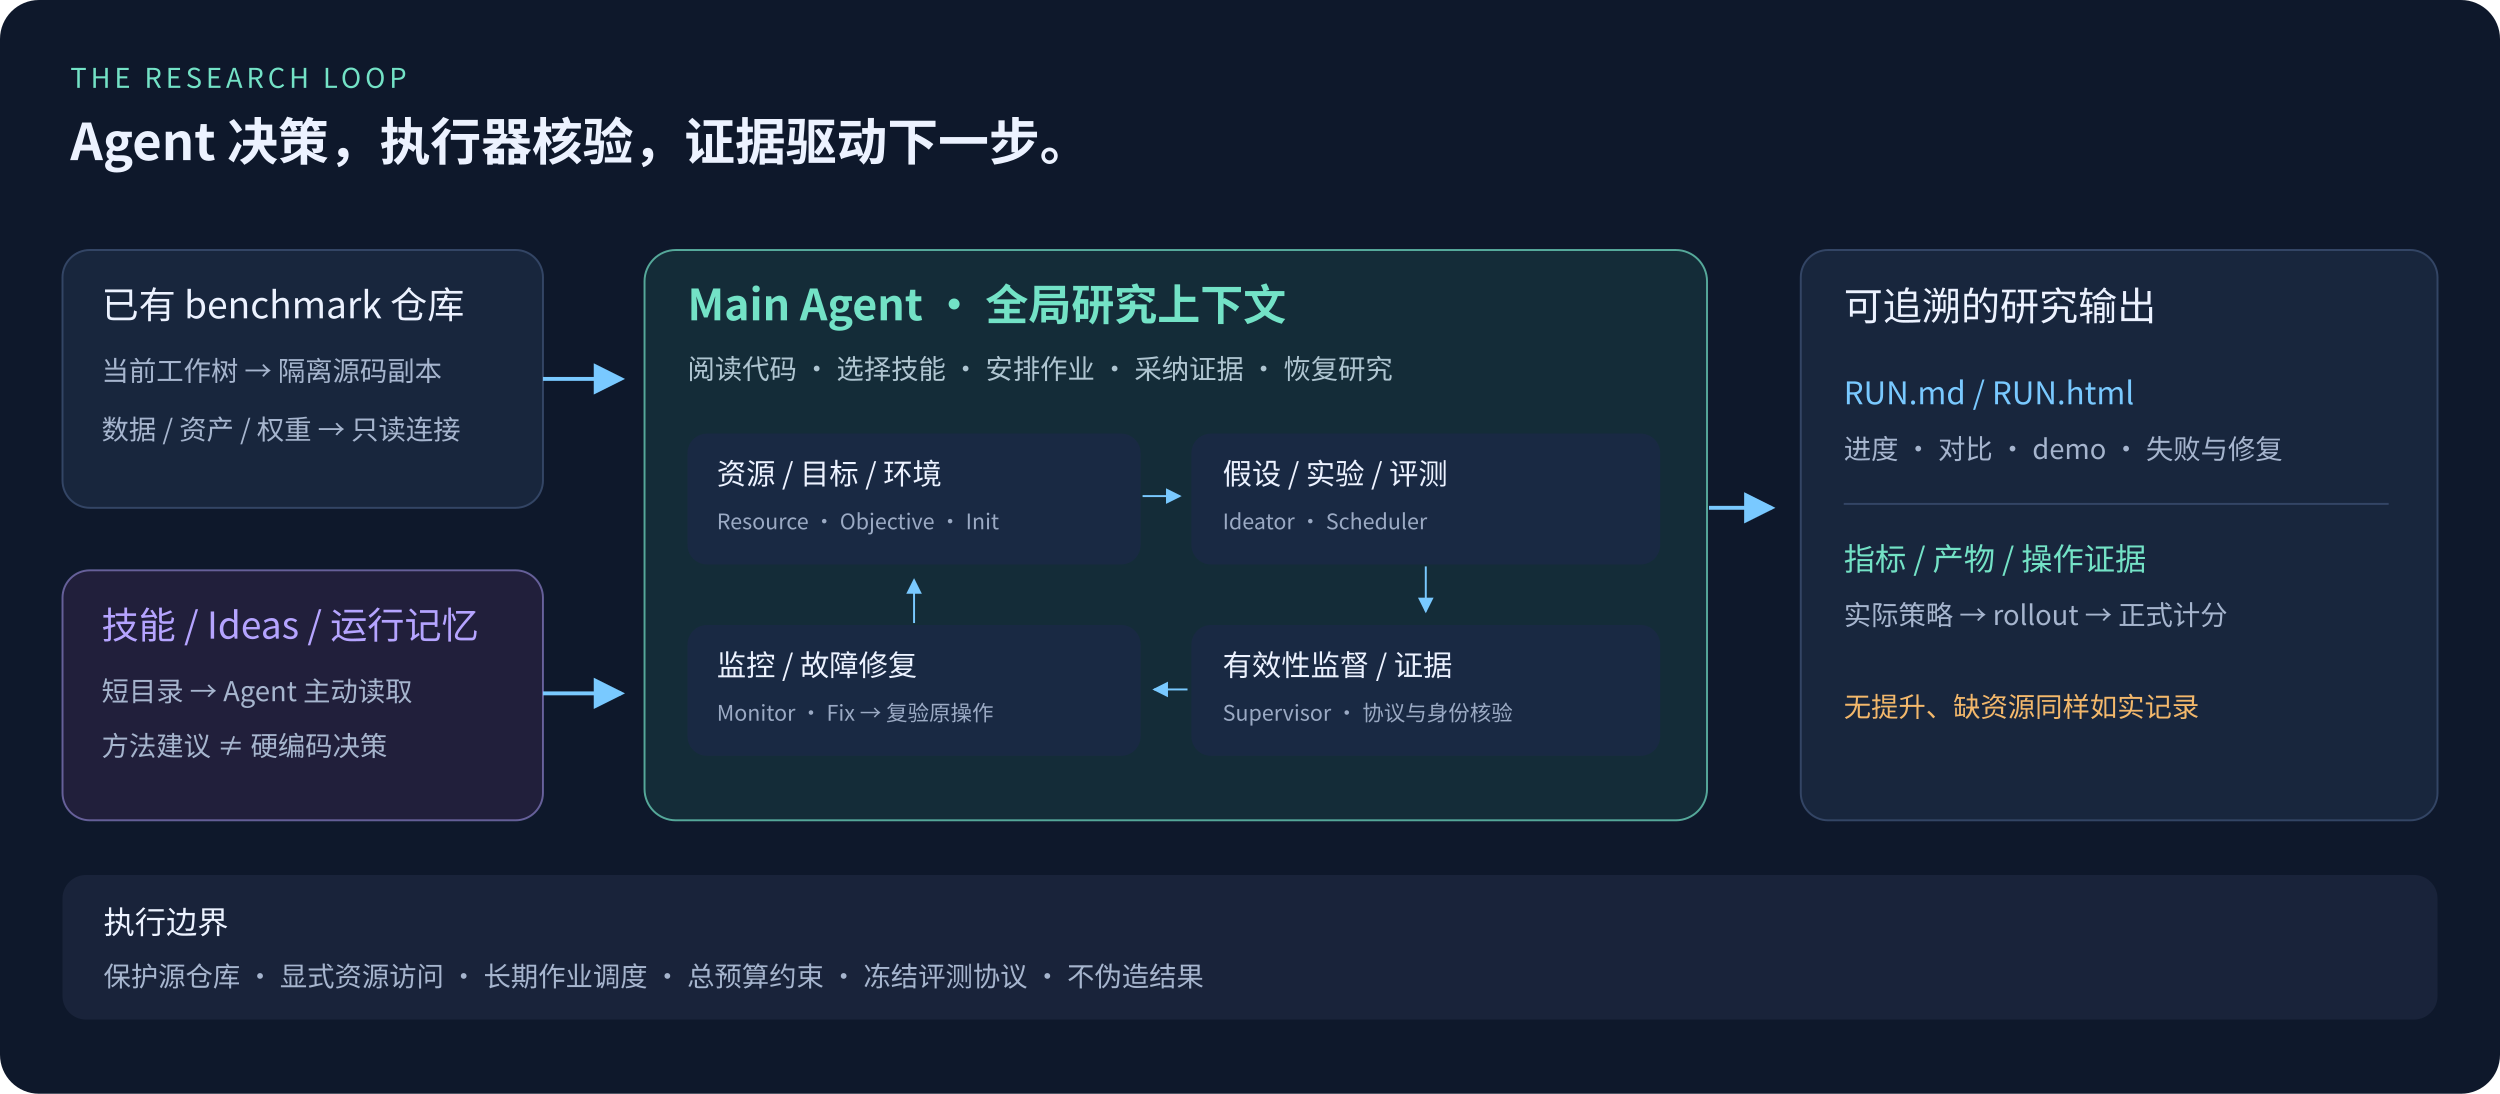
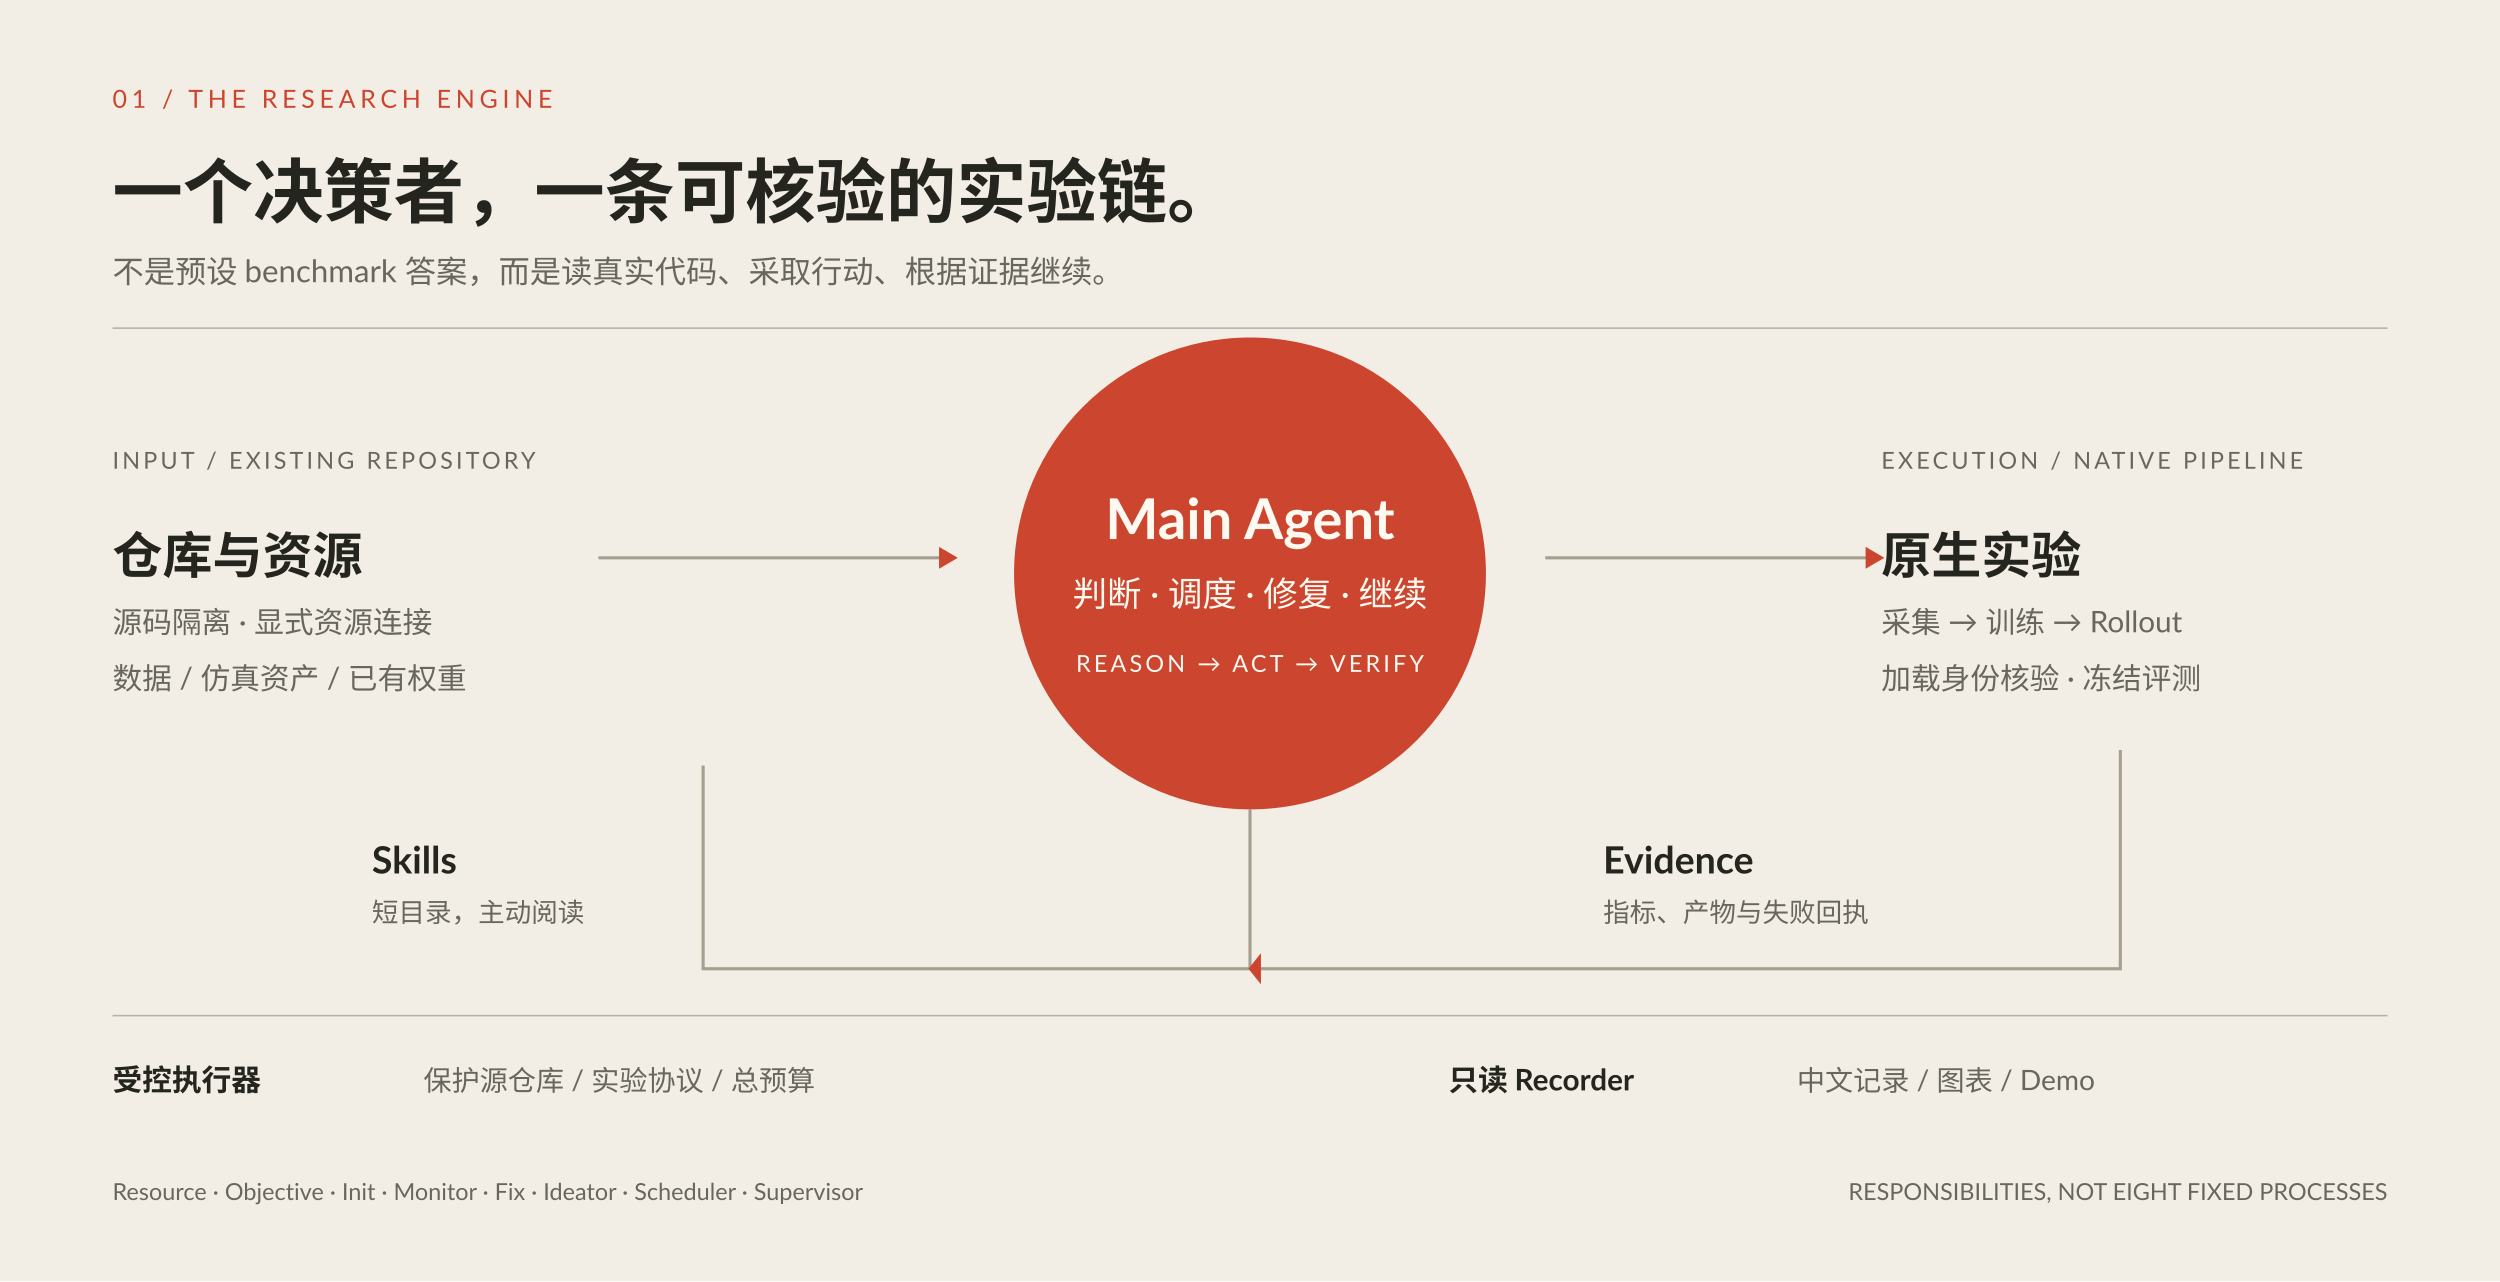
- <svg xmlns="http://www.w3.org/2000/svg" width="1280" height="560" viewBox="0 0 1280 560" role="img" aria-labelledby="title desc">
-   <defs>
-     <marker id="arrow" markerWidth="8" markerHeight="8" refX="7" refY="4" orient="auto">
-       <path d="M0 0L8 4L0 8" fill="#79c9ff" />
-     </marker>
-   </defs>
-   <rect width="1280" height="560" rx="20" fill="#0e182b" />
-   <g font-family="'Noto Sans CJK SC','Microsoft YaHei',sans-serif">
-     <text x="36" y="45" font-size="14" fill="#73e2c6" letter-spacing="2">THE RESEARCH LOOP</text>
-     <text x="36" y="82" font-size="26" font-weight="700" fill="#ecf2ff">Agent 决策，执行器核验，证据驱动下一步。</text>
-     <rect x="32" y="128" width="246" height="132" rx="14" fill="#18263d" stroke="#334565" />
-     <text x="52" y="163" font-size="19" fill="#ecf2ff">已有 benchmark 仓库</text>
-     <text x="52" y="195" font-size="14" fill="#a6b5ce">当前工作树 → 隔离源码副本</text>
-     <text x="52" y="225" font-size="14" fill="#a6b5ce">数据 / 资产 / 权重 → 只读连接</text>
-     <path d="M278 194H318" stroke="#79c9ff" stroke-width="2" marker-end="url(#arrow)" />
-     <rect x="330" y="128" width="544" height="292" rx="16" fill="#142c38" stroke="#73e2c6" stroke-opacity=".7" />
-     <text x="352" y="164" font-size="22" font-weight="700" fill="#73e2c6">Main Agent · 全局研究上下文</text>
-     <text x="352" y="194" font-size="14" fill="#afc5d1">阅读代码 · 选择技能 · 安排作业 · 采纳证据 · 恢复研究</text>
-     <rect x="352" y="222" width="232" height="67" rx="10" fill="#192943" />
-     <text x="367" y="248" font-size="15" fill="#ecf2ff">资源 / 目标 / 环境</text>
-     <text x="367" y="271" font-size="11" fill="#9baac4">Resource · Objective · Init</text>
-     <rect x="610" y="222" width="240" height="67" rx="10" fill="#192943" />
-     <text x="626" y="248" font-size="15" fill="#ecf2ff">假设 / 实验 / 评测</text>
-     <text x="626" y="271" font-size="11" fill="#9baac4">Ideator · Scheduler</text>
-     <path d="M585 254H604" stroke="#79c9ff" marker-end="url(#arrow)" />
-     <rect x="352" y="320" width="232" height="67" rx="10" fill="#192943" />
-     <text x="367" y="346" font-size="15" fill="#ecf2ff">监控 / 故障修复</text>
-     <text x="367" y="369" font-size="11" fill="#9baac4">Monitor · Fix → 复验原操作</text>
-     <rect x="610" y="320" width="240" height="67" rx="10" fill="#192943" />
-     <text x="626" y="346" font-size="15" fill="#ecf2ff">有效性监督 / 证据</text>
-     <text x="626" y="369" font-size="11" fill="#9baac4">Supervisor · 协议与身份核验</text>
-     <path d="M730 290V313" fill="none" stroke="#79c9ff" marker-end="url(#arrow)" />
-     <path d="M608 353H591" fill="none" stroke="#79c9ff" marker-end="url(#arrow)" />
-     <path d="M468 319V297" fill="none" stroke="#79c9ff" marker-end="url(#arrow)" />
-     <rect x="32" y="292" width="246" height="128" rx="14" fill="#211f3b" stroke="#b5a4ff" stroke-opacity=".5" />
-     <text x="52" y="327" font-size="19" fill="#b5a4ff">技能 / Ideas / 运行记忆</text>
-     <text x="52" y="359" font-size="14" fill="#a6b5ce">短目录 → Agent 主动读取</text>
-     <text x="52" y="387" font-size="14" fill="#a6b5ce">方法建议 ≠ 硬编码决策</text>
-     <path d="M278 355H318" stroke="#79c9ff" stroke-width="2" marker-end="url(#arrow)" />
-     <path d="M875 260H907" stroke="#79c9ff" stroke-width="2" marker-end="url(#arrow)" />
-     <rect x="922" y="128" width="326" height="292" rx="14" fill="#18263d" stroke="#334565" />
-     <text x="944" y="164" font-size="20" fill="#ecf2ff">可追溯的研究输出</text>
-     <text x="944" y="207" font-size="16" fill="#79c9ff">RUN.md / RUN.html</text>
-     <text x="944" y="235" font-size="14" fill="#a6b5ce">进度 · 对比 · demo · 失败与修复</text>
-     <path d="M944 258H1223" stroke="#334565" />
-     <text x="944" y="292" font-size="16" fill="#73e2c6">指标 / 产物 / 操作证据</text>
-     <text x="944" y="320" font-size="14" fill="#a6b5ce">实际策略 → rollout → 正式计分</text>
-     <text x="944" y="367" font-size="14" fill="#f3b86b">无提升、缺资源同样如实记录</text>
-     <rect x="32" y="448" width="1216" height="74" rx="12" fill="#19233a" />
-     <text x="53" y="478" font-size="16" fill="#ecf2ff">执行边界</text>
-     <text x="53" y="505" font-size="14" fill="#a6b5ce">保护源仓库 · 显式资源访问 · 长期作业调度 · 总预算约束 · 冻结评测协议 · 不伪造结果</text>
+ <svg xmlns="http://www.w3.org/2000/svg" width="1600" height="820" viewBox="0 0 1600 820" role="img" aria-labelledby="title desc">
+   <rect width="1600" height="820" fill="#f3eee5" />
+   <g font-family="Lato, Noto Sans CJK SC, sans-serif" fill="#252520">
+     <text x="72" y="69" font-size="16" letter-spacing="3" fill="#cc452e">01 / THE RESEARCH ENGINE</text>
+     <text x="72" y="139" font-size="45" font-weight="700">一个决策者，一条可核验的实验链。</text>
+     <text x="72" y="181" font-size="20" fill="#68675f">不是预设 benchmark 答案，而是读真实代码、采取行动、根据证据继续。</text>
+     <path d="M72 210h1456" stroke="#b8b0a2" />
+     <g fill="none" stroke="#a69e90" stroke-width="2">
+       <path d="M383 357H611M989 357h215" />
+       <path d="M800 518v102H450v-130" />
+       <path d="M1357 480v140H803" />
+     </g>
+     <g fill="#cc452e">
+       <path d="m601 350 12 7-12 7z" />
+       <path d="m1194 350 12 7-12 7z" />
+       <path d="m807 610-8 10 8 10z" />
+     </g>
+     <text x="72" y="300" font-size="15" letter-spacing="2" fill="#68675f">INPUT / EXISTING REPOSITORY</text>
+     <text x="72" y="367" font-size="32" font-weight="700">仓库与资源</text>
+     <text x="72" y="405" font-size="19" fill="#68675f">源码隔离 · 显式资源连接</text>
+     <text x="72" y="441" font-size="19" fill="#68675f">数据 / 仿真资产 / 已有权重</text>
+     <circle cx="800" cy="367" r="151" fill="#cc452e" />
+     <text x="800" y="345" text-anchor="middle" font-size="36" font-weight="700" fill="#fffaf1">Main Agent</text>
+     <text x="800" y="388" text-anchor="middle" font-size="22" fill="#fffaf1">判断 · 调度 · 修复 · 继续</text>
+     <text x="800" y="430" text-anchor="middle" font-size="15" letter-spacing="2" fill="#fffaf1">REASON → ACT → VERIFY</text>
+     <text x="1204" y="300" font-size="15" letter-spacing="2" fill="#68675f">EXECUTION / NATIVE PIPELINE</text>
+     <text x="1204" y="367" font-size="32" font-weight="700">原生实验</text>
+     <text x="1204" y="405" font-size="19" fill="#68675f">采集 → 训练 → Rollout</text>
+     <text x="1204" y="441" font-size="19" fill="#68675f">加载身份核验 · 冻结评测</text>
+     <text x="238" y="559" font-size="24" font-weight="700">Skills</text>
+     <text x="238" y="590" font-size="17" fill="#68675f">短目录，主动阅读</text>
+     <text x="1026" y="559" font-size="24" font-weight="700">Evidence</text>
+     <text x="1026" y="590" font-size="17" fill="#68675f">指标、产物与失败回执</text>
+     <path d="M72 650h1456" stroke="#b8b0a2" />
+     <text x="72" y="698" font-size="19" font-weight="700">受控执行器</text>
+     <text x="271" y="698" font-size="18" fill="#68675f">保护源仓库 / 实验协议 / 总预算</text>
+     <text x="927" y="698" font-size="19" font-weight="700">只读 Recorder</text>
+     <text x="1150" y="698" font-size="18" fill="#68675f">中文记录 / 图表 / Demo</text>
+     <text x="72" y="768" font-size="15" fill="#68675f">Resource · Objective · Init · Monitor · Fix · Ideator · Scheduler · Supervisor</text>
+     <text x="1528" y="768" text-anchor="end" font-size="15" fill="#68675f">RESPONSIBILITIES, NOT EIGHT FIXED PROCESSES</text>
  </g>
</svg>
